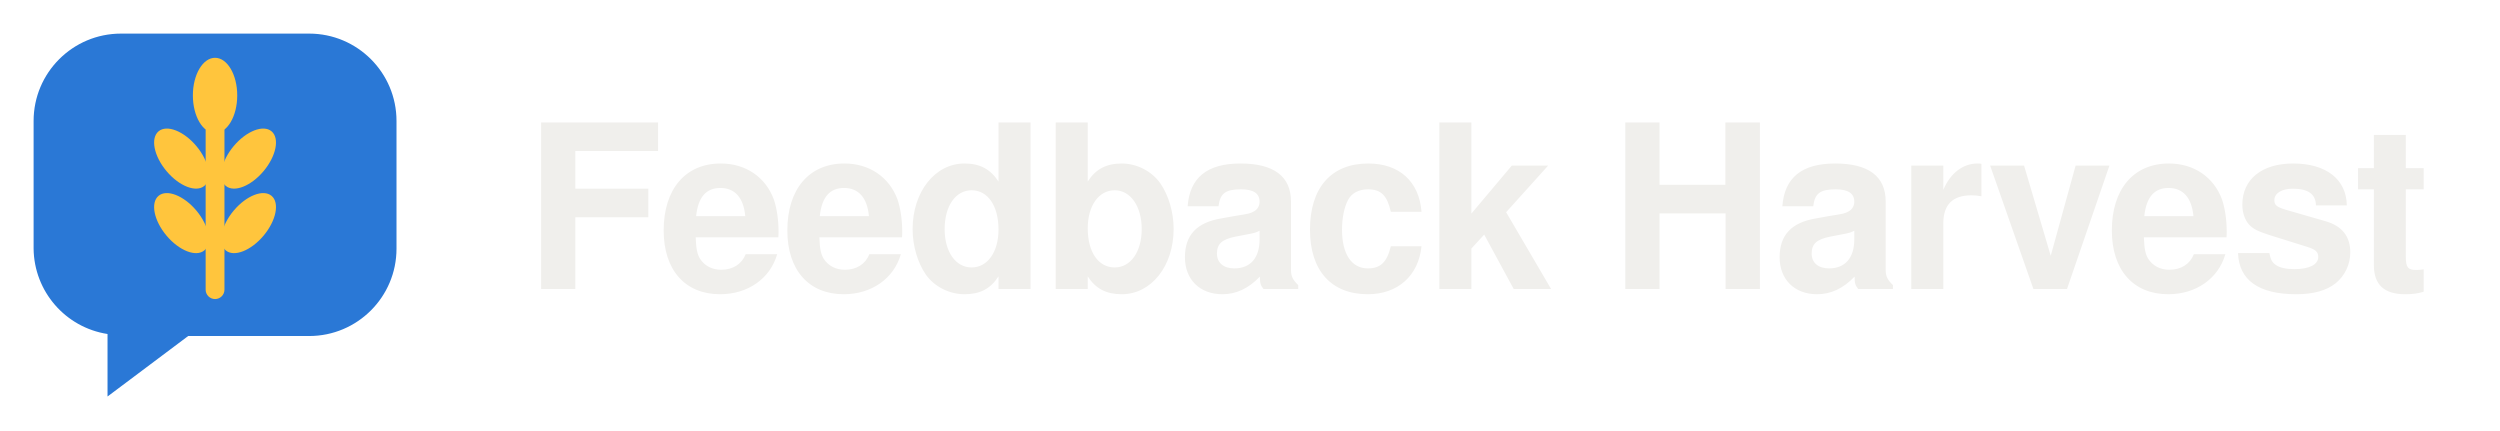
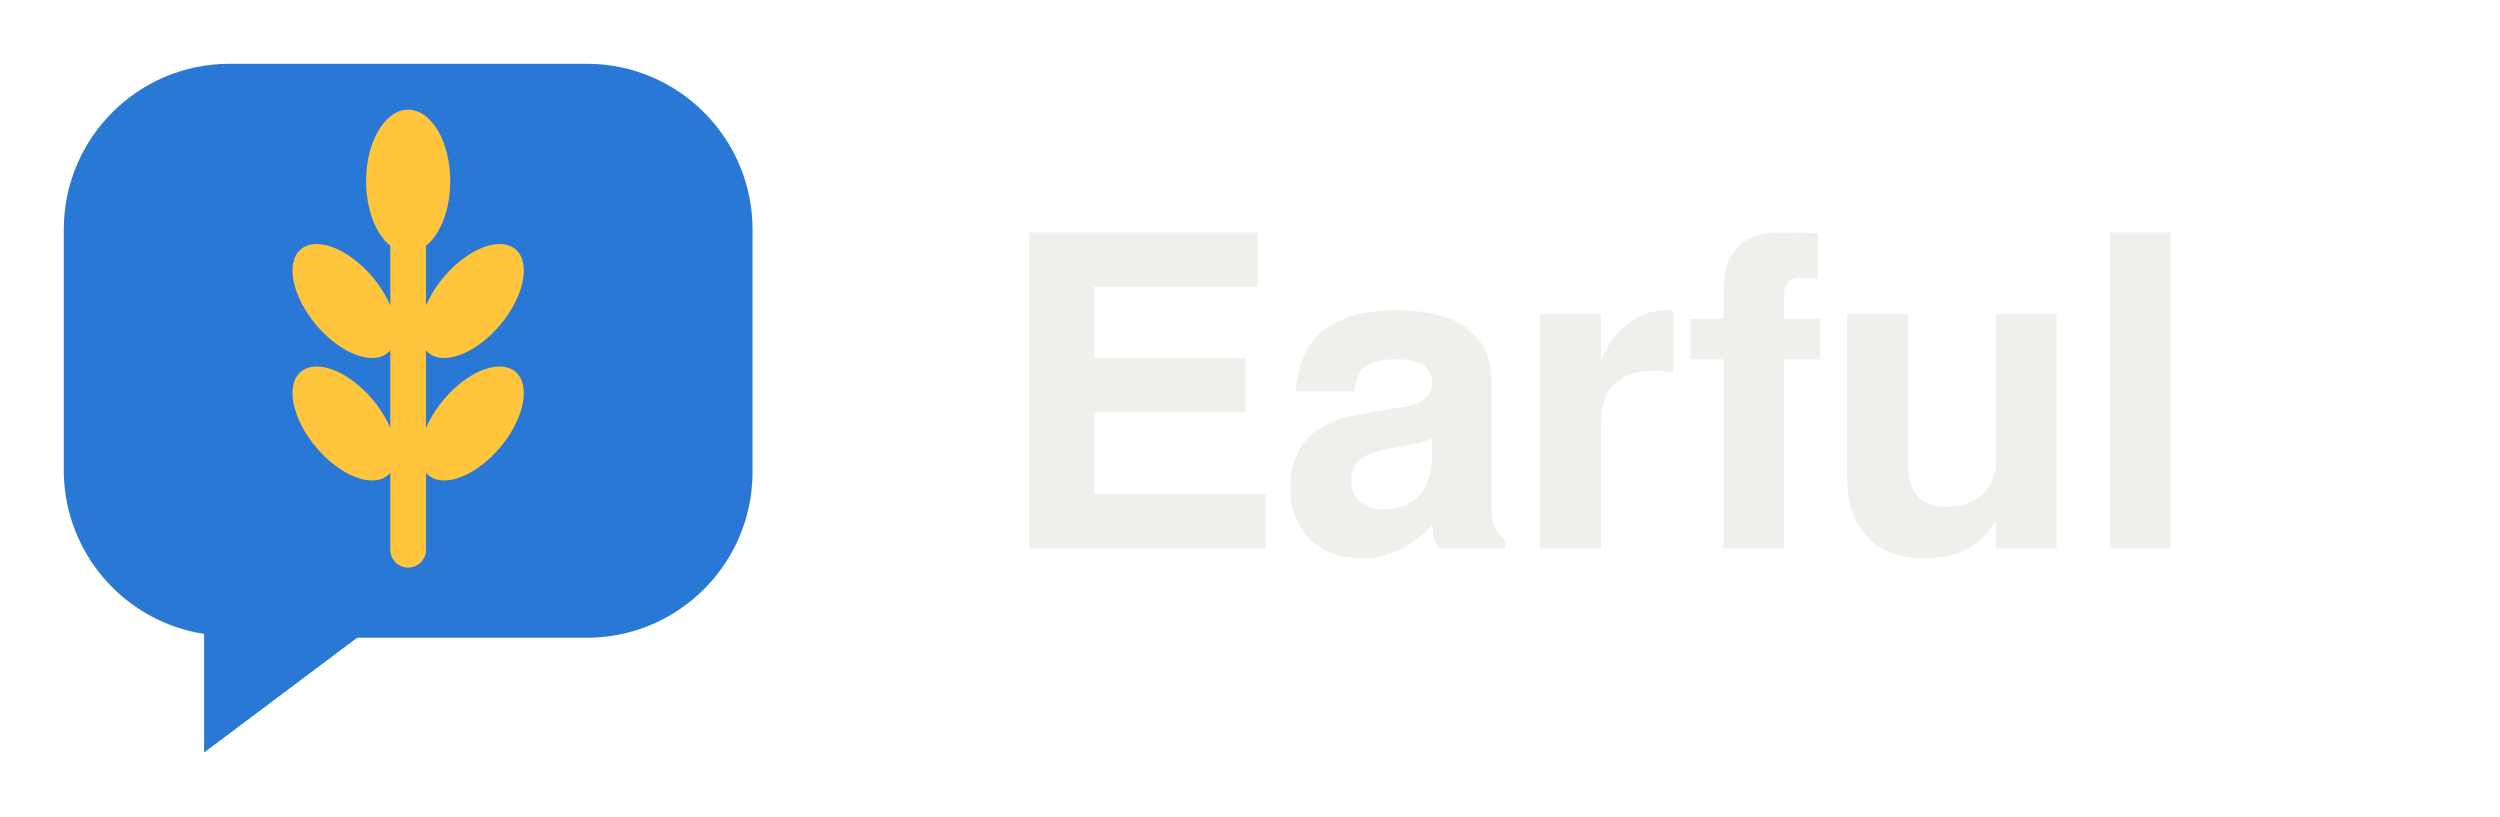
- <svg xmlns="http://www.w3.org/2000/svg" viewBox="0 0 372 64" width="372" height="64" role="img" aria-label="Feedback Harvest">
+ <svg xmlns="http://www.w3.org/2000/svg" viewBox="0 0 196 64" width="196" height="64" role="img" aria-label="Earful">
  <path fill="#2a78d6" d="M18 5h28a13 13 0 0 1 13 13v19a13 13 0 0 1-13 13H28l-12 9v-9.3A13 13 0 0 1 5 37V18A13 13 0 0 1 18 5z" />
  <g fill="#ffc53d">
    <rect x="30.6" y="18" width="2.8" height="26.5" rx="1.4" />
    <ellipse cx="32" cy="14.2" rx="3.3" ry="5.6" />
    <ellipse cx="27" cy="23.6" rx="2.9" ry="5.3" transform="rotate(-40 27 23.6)" />
    <ellipse cx="37" cy="23.6" rx="2.9" ry="5.3" transform="rotate(40 37 23.6)" />
    <ellipse cx="27" cy="33.2" rx="2.9" ry="5.3" transform="rotate(-40 27 33.2)" />
    <ellipse cx="37" cy="33.2" rx="2.9" ry="5.3" transform="rotate(40 37 33.2)" />
  </g>
-   <text x="78" y="43" fill="#f0efec" font-family="system-ui, -apple-system, 'Segoe UI', Helvetica, Arial, sans-serif" font-size="34" font-weight="700" letter-spacing="-0.5">Feedback Harvest</text>
+   <text x="78" y="43" fill="#f0efec" font-family="system-ui, -apple-system, 'Segoe UI', Helvetica, Arial, sans-serif" font-size="34" font-weight="700" letter-spacing="-0.5">Earful</text>
</svg>
